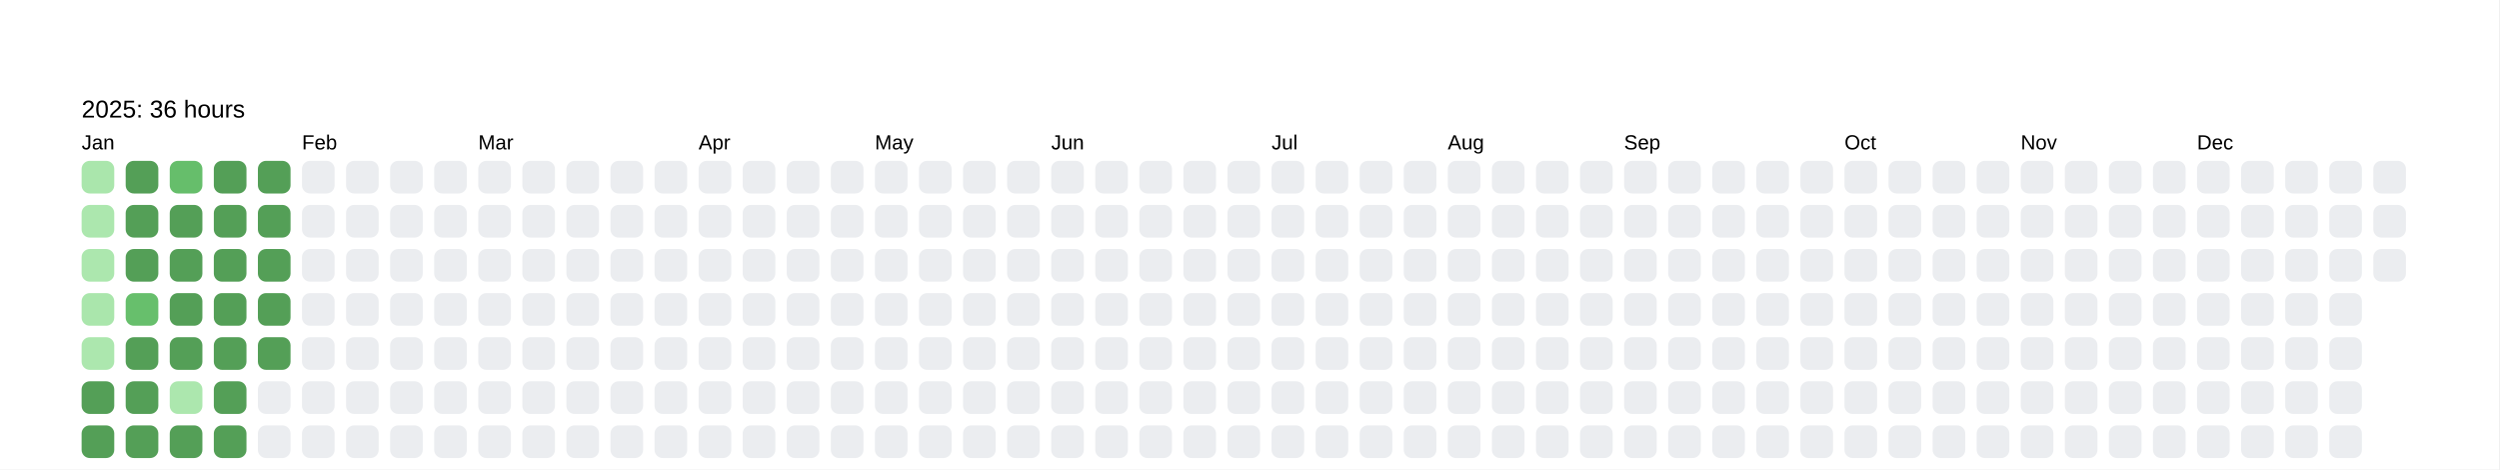
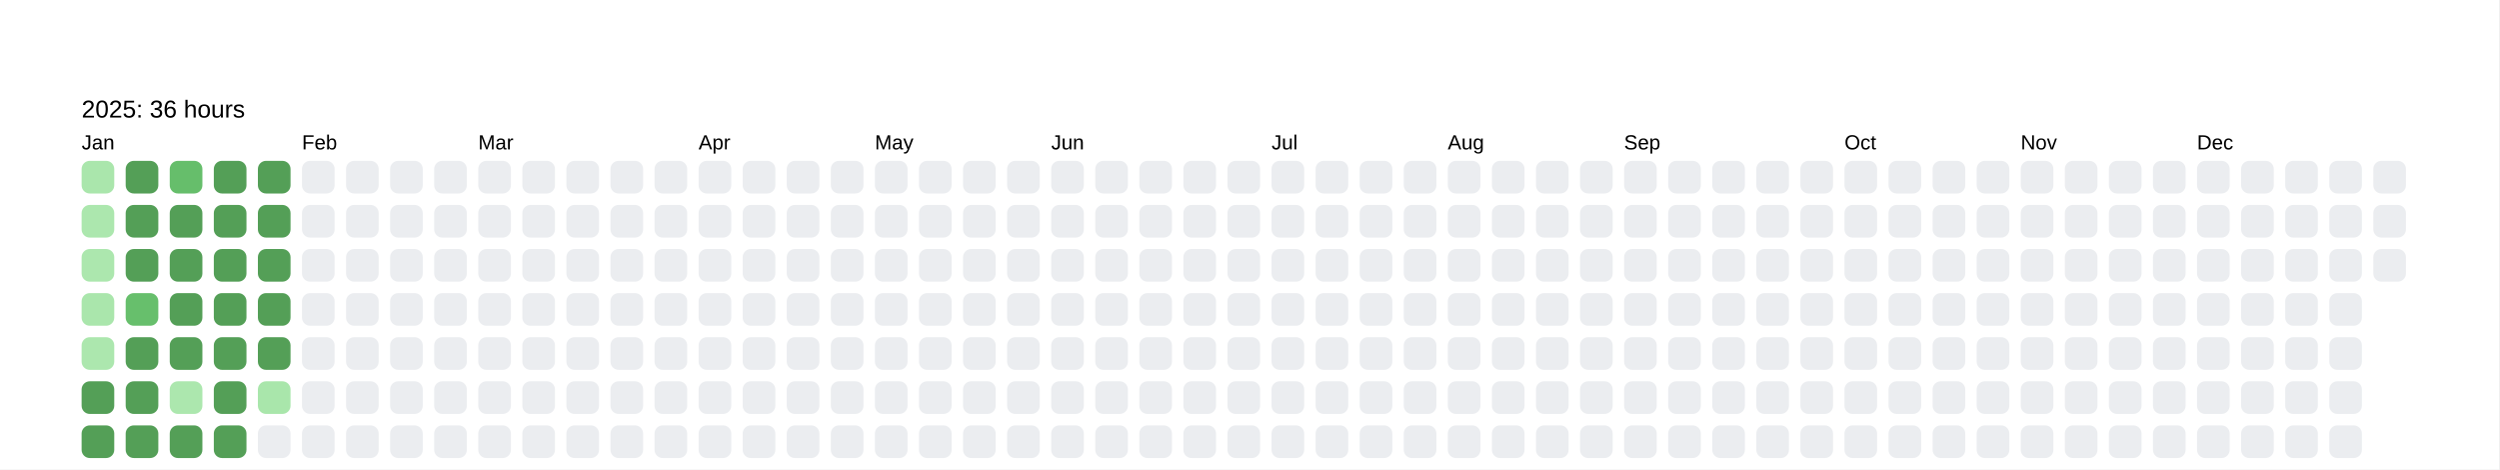
<svg xmlns="http://www.w3.org/2000/svg" baseProfile="full" height="57.5mm" version="1.1" viewBox="0,0,306.2,57.5" width="306.2mm">
  <defs />
  <rect fill="#FFFFFF" height="57.5" width="306.2" x="0" y="0" />
  <text fill="#000000" style="font-size:6px; font-family:Arial; font-weight:bold;" x="10" y="10" />
  <text fill="#000000" style="font-size:3px; font-family:Arial;" x="10" y="14.4">2025: 36 hours</text>
  <text fill="#000000" style="font-size:2.5px; font-family:Arial" x="10" y="18.3">Jan</text>
  <rect fill="#aae6ac" height="4" rx="1" ry="1" width="4" x="10" y="19.7" />
  <rect fill="#ace7ae" height="4" rx="1" ry="1" width="4" x="10" y="25.1" />
  <rect fill="#ace7ae" height="4" rx="1" ry="1" width="4" x="10" y="30.5" />
  <rect fill="#aae6ac" height="4" rx="1" ry="1" width="4" x="10" y="35.9" />
  <rect fill="#ace7ae" height="4" rx="1" ry="1" width="4" x="10" y="41.3" />
  <rect fill="#549F57" height="4" rx="1" ry="1" width="4" x="10" y="46.7" />
  <rect fill="#549F57" height="4" rx="1" ry="1" width="4" x="10" y="52.1" />
  <rect fill="#549F57" height="4" rx="1" ry="1" width="4" x="15.4" y="19.7" />
  <rect fill="#549F57" height="4" rx="1" ry="1" width="4" x="15.4" y="25.1" />
  <rect fill="#549F57" height="4" rx="1" ry="1" width="4" x="15.4" y="30.5" />
  <rect fill="#67bf6c" height="4" rx="1" ry="1" width="4" x="15.4" y="35.9" />
  <rect fill="#549F57" height="4" rx="1" ry="1" width="4" x="15.4" y="41.3" />
  <rect fill="#549F57" height="4" rx="1" ry="1" width="4" x="15.4" y="46.7" />
  <rect fill="#549F57" height="4" rx="1" ry="1" width="4" x="15.4" y="52.1" />
  <rect fill="#66be6b" height="4" rx="1" ry="1" width="4" x="20.8" y="19.7" />
  <rect fill="#549F57" height="4" rx="1" ry="1" width="4" x="20.8" y="25.1" />
  <rect fill="#549F57" height="4" rx="1" ry="1" width="4" x="20.8" y="30.5" />
  <rect fill="#549F57" height="4" rx="1" ry="1" width="4" x="20.8" y="35.9" />
  <rect fill="#549F57" height="4" rx="1" ry="1" width="4" x="20.8" y="41.3" />
  <rect fill="#ace7ae" height="4" rx="1" ry="1" width="4" x="20.8" y="46.7" />
  <rect fill="#549F57" height="4" rx="1" ry="1" width="4" x="20.8" y="52.1" />
  <rect fill="#549F57" height="4" rx="1" ry="1" width="4" x="26.2" y="19.7" />
  <rect fill="#549F57" height="4" rx="1" ry="1" width="4" x="26.2" y="25.1" />
  <rect fill="#549F57" height="4" rx="1" ry="1" width="4" x="26.2" y="30.5" />
  <rect fill="#549F57" height="4" rx="1" ry="1" width="4" x="26.2" y="35.9" />
  <rect fill="#549F57" height="4" rx="1" ry="1" width="4" x="26.2" y="41.3" />
  <rect fill="#549F57" height="4" rx="1" ry="1" width="4" x="26.2" y="46.7" />
  <rect fill="#549F57" height="4" rx="1" ry="1" width="4" x="26.2" y="52.1" />
  <rect fill="#549F57" height="4" rx="1" ry="1" width="4" x="31.6" y="19.7" />
  <rect fill="#549F57" height="4" rx="1" ry="1" width="4" x="31.6" y="25.1" />
  <rect fill="#549F57" height="4" rx="1" ry="1" width="4" x="31.6" y="30.5" />
  <rect fill="#549F57" height="4" rx="1" ry="1" width="4" x="31.6" y="35.9" />
  <rect fill="#549F57" height="4" rx="1" ry="1" width="4" x="31.6" y="41.3" />
-   <rect fill="#EBEDF0" height="4" rx="1" ry="1" width="4" x="31.6" y="46.7" />
+   <rect fill="#a9e6ab" height="4" rx="1" ry="1" width="4" x="31.6" y="46.7" />
  <rect fill="#EBEDF0" height="4" rx="1" ry="1" width="4" x="31.6" y="52.1" />
  <text fill="#000000" style="font-size:2.5px; font-family:Arial" x="37.0" y="18.3">Feb</text>
  <rect fill="#EBEDF0" height="4" rx="1" ry="1" width="4" x="37.0" y="19.7" />
  <rect fill="#EBEDF0" height="4" rx="1" ry="1" width="4" x="37.0" y="25.1" />
  <rect fill="#EBEDF0" height="4" rx="1" ry="1" width="4" x="37.0" y="30.5" />
  <rect fill="#EBEDF0" height="4" rx="1" ry="1" width="4" x="37.0" y="35.9" />
  <rect fill="#EBEDF0" height="4" rx="1" ry="1" width="4" x="37.0" y="41.3" />
  <rect fill="#EBEDF0" height="4" rx="1" ry="1" width="4" x="37.0" y="46.7" />
  <rect fill="#EBEDF0" height="4" rx="1" ry="1" width="4" x="37.0" y="52.1" />
  <rect fill="#EBEDF0" height="4" rx="1" ry="1" width="4" x="42.4" y="19.7" />
  <rect fill="#EBEDF0" height="4" rx="1" ry="1" width="4" x="42.4" y="25.1" />
  <rect fill="#EBEDF0" height="4" rx="1" ry="1" width="4" x="42.4" y="30.5" />
  <rect fill="#EBEDF0" height="4" rx="1" ry="1" width="4" x="42.4" y="35.9" />
  <rect fill="#EBEDF0" height="4" rx="1" ry="1" width="4" x="42.4" y="41.3" />
  <rect fill="#EBEDF0" height="4" rx="1" ry="1" width="4" x="42.4" y="46.7" />
  <rect fill="#EBEDF0" height="4" rx="1" ry="1" width="4" x="42.4" y="52.1" />
  <rect fill="#EBEDF0" height="4" rx="1" ry="1" width="4" x="47.8" y="19.7" />
  <rect fill="#EBEDF0" height="4" rx="1" ry="1" width="4" x="47.8" y="25.1" />
  <rect fill="#EBEDF0" height="4" rx="1" ry="1" width="4" x="47.8" y="30.5" />
  <rect fill="#EBEDF0" height="4" rx="1" ry="1" width="4" x="47.8" y="35.9" />
  <rect fill="#EBEDF0" height="4" rx="1" ry="1" width="4" x="47.8" y="41.3" />
  <rect fill="#EBEDF0" height="4" rx="1" ry="1" width="4" x="47.8" y="46.7" />
  <rect fill="#EBEDF0" height="4" rx="1" ry="1" width="4" x="47.8" y="52.1" />
  <rect fill="#EBEDF0" height="4" rx="1" ry="1" width="4" x="53.2" y="19.7" />
  <rect fill="#EBEDF0" height="4" rx="1" ry="1" width="4" x="53.2" y="25.1" />
  <rect fill="#EBEDF0" height="4" rx="1" ry="1" width="4" x="53.2" y="30.5" />
  <rect fill="#EBEDF0" height="4" rx="1" ry="1" width="4" x="53.2" y="35.9" />
  <rect fill="#EBEDF0" height="4" rx="1" ry="1" width="4" x="53.2" y="41.3" />
  <rect fill="#EBEDF0" height="4" rx="1" ry="1" width="4" x="53.2" y="46.7" />
  <rect fill="#EBEDF0" height="4" rx="1" ry="1" width="4" x="53.2" y="52.1" />
  <text fill="#000000" style="font-size:2.5px; font-family:Arial" x="58.6" y="18.3">Mar</text>
  <rect fill="#EBEDF0" height="4" rx="1" ry="1" width="4" x="58.6" y="19.7" />
  <rect fill="#EBEDF0" height="4" rx="1" ry="1" width="4" x="58.6" y="25.1" />
  <rect fill="#EBEDF0" height="4" rx="1" ry="1" width="4" x="58.6" y="30.5" />
  <rect fill="#EBEDF0" height="4" rx="1" ry="1" width="4" x="58.6" y="35.9" />
  <rect fill="#EBEDF0" height="4" rx="1" ry="1" width="4" x="58.6" y="41.3" />
  <rect fill="#EBEDF0" height="4" rx="1" ry="1" width="4" x="58.6" y="46.7" />
  <rect fill="#EBEDF0" height="4" rx="1" ry="1" width="4" x="58.6" y="52.1" />
  <rect fill="#EBEDF0" height="4" rx="1" ry="1" width="4" x="64" y="19.7" />
  <rect fill="#EBEDF0" height="4" rx="1" ry="1" width="4" x="64" y="25.1" />
  <rect fill="#EBEDF0" height="4" rx="1" ry="1" width="4" x="64" y="30.5" />
  <rect fill="#EBEDF0" height="4" rx="1" ry="1" width="4" x="64" y="35.9" />
  <rect fill="#EBEDF0" height="4" rx="1" ry="1" width="4" x="64" y="41.3" />
  <rect fill="#EBEDF0" height="4" rx="1" ry="1" width="4" x="64" y="46.7" />
  <rect fill="#EBEDF0" height="4" rx="1" ry="1" width="4" x="64" y="52.1" />
  <rect fill="#EBEDF0" height="4" rx="1" ry="1" width="4" x="69.4" y="19.7" />
  <rect fill="#EBEDF0" height="4" rx="1" ry="1" width="4" x="69.4" y="25.1" />
  <rect fill="#EBEDF0" height="4" rx="1" ry="1" width="4" x="69.4" y="30.5" />
  <rect fill="#EBEDF0" height="4" rx="1" ry="1" width="4" x="69.4" y="35.9" />
  <rect fill="#EBEDF0" height="4" rx="1" ry="1" width="4" x="69.4" y="41.3" />
  <rect fill="#EBEDF0" height="4" rx="1" ry="1" width="4" x="69.4" y="46.7" />
  <rect fill="#EBEDF0" height="4" rx="1" ry="1" width="4" x="69.4" y="52.1" />
  <rect fill="#EBEDF0" height="4" rx="1" ry="1" width="4" x="74.8" y="19.7" />
  <rect fill="#EBEDF0" height="4" rx="1" ry="1" width="4" x="74.8" y="25.1" />
  <rect fill="#EBEDF0" height="4" rx="1" ry="1" width="4" x="74.8" y="30.5" />
  <rect fill="#EBEDF0" height="4" rx="1" ry="1" width="4" x="74.8" y="35.9" />
  <rect fill="#EBEDF0" height="4" rx="1" ry="1" width="4" x="74.8" y="41.3" />
  <rect fill="#EBEDF0" height="4" rx="1" ry="1" width="4" x="74.8" y="46.7" />
  <rect fill="#EBEDF0" height="4" rx="1" ry="1" width="4" x="74.8" y="52.1" />
  <rect fill="#EBEDF0" height="4" rx="1" ry="1" width="4" x="80.2" y="19.7" />
  <rect fill="#EBEDF0" height="4" rx="1" ry="1" width="4" x="80.2" y="25.1" />
  <rect fill="#EBEDF0" height="4" rx="1" ry="1" width="4" x="80.2" y="30.5" />
  <rect fill="#EBEDF0" height="4" rx="1" ry="1" width="4" x="80.2" y="35.9" />
  <rect fill="#EBEDF0" height="4" rx="1" ry="1" width="4" x="80.2" y="41.3" />
  <rect fill="#EBEDF0" height="4" rx="1" ry="1" width="4" x="80.2" y="46.7" />
  <rect fill="#EBEDF0" height="4" rx="1" ry="1" width="4" x="80.2" y="52.1" />
  <text fill="#000000" style="font-size:2.5px; font-family:Arial" x="85.6" y="18.3">Apr</text>
  <rect fill="#EBEDF0" height="4" rx="1" ry="1" width="4" x="85.6" y="19.7" />
  <rect fill="#EBEDF0" height="4" rx="1" ry="1" width="4" x="85.6" y="25.1" />
  <rect fill="#EBEDF0" height="4" rx="1" ry="1" width="4" x="85.6" y="30.5" />
  <rect fill="#EBEDF0" height="4" rx="1" ry="1" width="4" x="85.6" y="35.9" />
  <rect fill="#EBEDF0" height="4" rx="1" ry="1" width="4" x="85.6" y="41.3" />
  <rect fill="#EBEDF0" height="4" rx="1" ry="1" width="4" x="85.6" y="46.7" />
  <rect fill="#EBEDF0" height="4" rx="1" ry="1" width="4" x="85.6" y="52.1" />
  <rect fill="#EBEDF0" height="4" rx="1" ry="1" width="4" x="91" y="19.7" />
  <rect fill="#EBEDF0" height="4" rx="1" ry="1" width="4" x="91" y="25.1" />
  <rect fill="#EBEDF0" height="4" rx="1" ry="1" width="4" x="91" y="30.5" />
  <rect fill="#EBEDF0" height="4" rx="1" ry="1" width="4" x="91" y="35.9" />
  <rect fill="#EBEDF0" height="4" rx="1" ry="1" width="4" x="91" y="41.3" />
  <rect fill="#EBEDF0" height="4" rx="1" ry="1" width="4" x="91" y="46.7" />
  <rect fill="#EBEDF0" height="4" rx="1" ry="1" width="4" x="91" y="52.1" />
  <rect fill="#EBEDF0" height="4" rx="1" ry="1" width="4" x="96.4" y="19.7" />
  <rect fill="#EBEDF0" height="4" rx="1" ry="1" width="4" x="96.4" y="25.1" />
  <rect fill="#EBEDF0" height="4" rx="1" ry="1" width="4" x="96.4" y="30.5" />
  <rect fill="#EBEDF0" height="4" rx="1" ry="1" width="4" x="96.4" y="35.9" />
  <rect fill="#EBEDF0" height="4" rx="1" ry="1" width="4" x="96.4" y="41.3" />
  <rect fill="#EBEDF0" height="4" rx="1" ry="1" width="4" x="96.4" y="46.7" />
  <rect fill="#EBEDF0" height="4" rx="1" ry="1" width="4" x="96.4" y="52.1" />
  <rect fill="#EBEDF0" height="4" rx="1" ry="1" width="4" x="101.8" y="19.7" />
  <rect fill="#EBEDF0" height="4" rx="1" ry="1" width="4" x="101.8" y="25.1" />
  <rect fill="#EBEDF0" height="4" rx="1" ry="1" width="4" x="101.8" y="30.5" />
  <rect fill="#EBEDF0" height="4" rx="1" ry="1" width="4" x="101.8" y="35.9" />
  <rect fill="#EBEDF0" height="4" rx="1" ry="1" width="4" x="101.8" y="41.3" />
  <rect fill="#EBEDF0" height="4" rx="1" ry="1" width="4" x="101.8" y="46.7" />
  <rect fill="#EBEDF0" height="4" rx="1" ry="1" width="4" x="101.8" y="52.1" />
  <text fill="#000000" style="font-size:2.5px; font-family:Arial" x="107.2" y="18.3">May</text>
  <rect fill="#EBEDF0" height="4" rx="1" ry="1" width="4" x="107.2" y="19.7" />
  <rect fill="#EBEDF0" height="4" rx="1" ry="1" width="4" x="107.2" y="25.1" />
  <rect fill="#EBEDF0" height="4" rx="1" ry="1" width="4" x="107.2" y="30.5" />
  <rect fill="#EBEDF0" height="4" rx="1" ry="1" width="4" x="107.2" y="35.9" />
  <rect fill="#EBEDF0" height="4" rx="1" ry="1" width="4" x="107.2" y="41.3" />
  <rect fill="#EBEDF0" height="4" rx="1" ry="1" width="4" x="107.2" y="46.7" />
  <rect fill="#EBEDF0" height="4" rx="1" ry="1" width="4" x="107.2" y="52.1" />
  <rect fill="#EBEDF0" height="4" rx="1" ry="1" width="4" x="112.6" y="19.7" />
  <rect fill="#EBEDF0" height="4" rx="1" ry="1" width="4" x="112.6" y="25.1" />
  <rect fill="#EBEDF0" height="4" rx="1" ry="1" width="4" x="112.6" y="30.5" />
  <rect fill="#EBEDF0" height="4" rx="1" ry="1" width="4" x="112.6" y="35.9" />
  <rect fill="#EBEDF0" height="4" rx="1" ry="1" width="4" x="112.6" y="41.3" />
  <rect fill="#EBEDF0" height="4" rx="1" ry="1" width="4" x="112.6" y="46.7" />
  <rect fill="#EBEDF0" height="4" rx="1" ry="1" width="4" x="112.6" y="52.1" />
  <rect fill="#EBEDF0" height="4" rx="1" ry="1" width="4" x="118" y="19.7" />
  <rect fill="#EBEDF0" height="4" rx="1" ry="1" width="4" x="118" y="25.1" />
  <rect fill="#EBEDF0" height="4" rx="1" ry="1" width="4" x="118" y="30.5" />
  <rect fill="#EBEDF0" height="4" rx="1" ry="1" width="4" x="118" y="35.9" />
  <rect fill="#EBEDF0" height="4" rx="1" ry="1" width="4" x="118" y="41.3" />
  <rect fill="#EBEDF0" height="4" rx="1" ry="1" width="4" x="118" y="46.7" />
  <rect fill="#EBEDF0" height="4" rx="1" ry="1" width="4" x="118" y="52.1" />
  <rect fill="#EBEDF0" height="4" rx="1" ry="1" width="4" x="123.4" y="19.7" />
  <rect fill="#EBEDF0" height="4" rx="1" ry="1" width="4" x="123.4" y="25.1" />
  <rect fill="#EBEDF0" height="4" rx="1" ry="1" width="4" x="123.4" y="30.5" />
  <rect fill="#EBEDF0" height="4" rx="1" ry="1" width="4" x="123.4" y="35.9" />
  <rect fill="#EBEDF0" height="4" rx="1" ry="1" width="4" x="123.4" y="41.3" />
  <rect fill="#EBEDF0" height="4" rx="1" ry="1" width="4" x="123.4" y="46.7" />
  <rect fill="#EBEDF0" height="4" rx="1" ry="1" width="4" x="123.4" y="52.1" />
  <text fill="#000000" style="font-size:2.5px; font-family:Arial" x="128.8" y="18.3">Jun</text>
  <rect fill="#EBEDF0" height="4" rx="1" ry="1" width="4" x="128.8" y="19.7" />
  <rect fill="#EBEDF0" height="4" rx="1" ry="1" width="4" x="128.8" y="25.1" />
  <rect fill="#EBEDF0" height="4" rx="1" ry="1" width="4" x="128.8" y="30.5" />
  <rect fill="#EBEDF0" height="4" rx="1" ry="1" width="4" x="128.8" y="35.9" />
  <rect fill="#EBEDF0" height="4" rx="1" ry="1" width="4" x="128.8" y="41.3" />
  <rect fill="#EBEDF0" height="4" rx="1" ry="1" width="4" x="128.8" y="46.7" />
  <rect fill="#EBEDF0" height="4" rx="1" ry="1" width="4" x="128.8" y="52.1" />
  <rect fill="#EBEDF0" height="4" rx="1" ry="1" width="4" x="134.2" y="19.7" />
  <rect fill="#EBEDF0" height="4" rx="1" ry="1" width="4" x="134.2" y="25.1" />
  <rect fill="#EBEDF0" height="4" rx="1" ry="1" width="4" x="134.2" y="30.5" />
  <rect fill="#EBEDF0" height="4" rx="1" ry="1" width="4" x="134.2" y="35.9" />
  <rect fill="#EBEDF0" height="4" rx="1" ry="1" width="4" x="134.2" y="41.3" />
  <rect fill="#EBEDF0" height="4" rx="1" ry="1" width="4" x="134.2" y="46.7" />
  <rect fill="#EBEDF0" height="4" rx="1" ry="1" width="4" x="134.2" y="52.1" />
  <rect fill="#EBEDF0" height="4" rx="1" ry="1" width="4" x="139.6" y="19.7" />
  <rect fill="#EBEDF0" height="4" rx="1" ry="1" width="4" x="139.6" y="25.1" />
  <rect fill="#EBEDF0" height="4" rx="1" ry="1" width="4" x="139.6" y="30.5" />
  <rect fill="#EBEDF0" height="4" rx="1" ry="1" width="4" x="139.6" y="35.9" />
  <rect fill="#EBEDF0" height="4" rx="1" ry="1" width="4" x="139.6" y="41.3" />
  <rect fill="#EBEDF0" height="4" rx="1" ry="1" width="4" x="139.6" y="46.7" />
  <rect fill="#EBEDF0" height="4" rx="1" ry="1" width="4" x="139.6" y="52.1" />
  <rect fill="#EBEDF0" height="4" rx="1" ry="1" width="4" x="145" y="19.7" />
  <rect fill="#EBEDF0" height="4" rx="1" ry="1" width="4" x="145" y="25.1" />
  <rect fill="#EBEDF0" height="4" rx="1" ry="1" width="4" x="145" y="30.5" />
  <rect fill="#EBEDF0" height="4" rx="1" ry="1" width="4" x="145" y="35.9" />
  <rect fill="#EBEDF0" height="4" rx="1" ry="1" width="4" x="145" y="41.3" />
  <rect fill="#EBEDF0" height="4" rx="1" ry="1" width="4" x="145" y="46.7" />
  <rect fill="#EBEDF0" height="4" rx="1" ry="1" width="4" x="145" y="52.1" />
  <rect fill="#EBEDF0" height="4" rx="1" ry="1" width="4" x="150.4" y="19.7" />
  <rect fill="#EBEDF0" height="4" rx="1" ry="1" width="4" x="150.4" y="25.1" />
  <rect fill="#EBEDF0" height="4" rx="1" ry="1" width="4" x="150.4" y="30.5" />
  <rect fill="#EBEDF0" height="4" rx="1" ry="1" width="4" x="150.4" y="35.9" />
  <rect fill="#EBEDF0" height="4" rx="1" ry="1" width="4" x="150.4" y="41.3" />
  <rect fill="#EBEDF0" height="4" rx="1" ry="1" width="4" x="150.4" y="46.7" />
  <rect fill="#EBEDF0" height="4" rx="1" ry="1" width="4" x="150.4" y="52.1" />
  <text fill="#000000" style="font-size:2.5px; font-family:Arial" x="155.8" y="18.3">Jul</text>
  <rect fill="#EBEDF0" height="4" rx="1" ry="1" width="4" x="155.8" y="19.7" />
  <rect fill="#EBEDF0" height="4" rx="1" ry="1" width="4" x="155.8" y="25.1" />
  <rect fill="#EBEDF0" height="4" rx="1" ry="1" width="4" x="155.8" y="30.5" />
  <rect fill="#EBEDF0" height="4" rx="1" ry="1" width="4" x="155.8" y="35.9" />
  <rect fill="#EBEDF0" height="4" rx="1" ry="1" width="4" x="155.8" y="41.3" />
  <rect fill="#EBEDF0" height="4" rx="1" ry="1" width="4" x="155.8" y="46.7" />
  <rect fill="#EBEDF0" height="4" rx="1" ry="1" width="4" x="155.8" y="52.1" />
  <rect fill="#EBEDF0" height="4" rx="1" ry="1" width="4" x="161.2" y="19.7" />
  <rect fill="#EBEDF0" height="4" rx="1" ry="1" width="4" x="161.2" y="25.1" />
  <rect fill="#EBEDF0" height="4" rx="1" ry="1" width="4" x="161.2" y="30.5" />
  <rect fill="#EBEDF0" height="4" rx="1" ry="1" width="4" x="161.2" y="35.9" />
  <rect fill="#EBEDF0" height="4" rx="1" ry="1" width="4" x="161.2" y="41.3" />
  <rect fill="#EBEDF0" height="4" rx="1" ry="1" width="4" x="161.2" y="46.7" />
  <rect fill="#EBEDF0" height="4" rx="1" ry="1" width="4" x="161.2" y="52.1" />
  <rect fill="#EBEDF0" height="4" rx="1" ry="1" width="4" x="166.6" y="19.7" />
  <rect fill="#EBEDF0" height="4" rx="1" ry="1" width="4" x="166.6" y="25.1" />
  <rect fill="#EBEDF0" height="4" rx="1" ry="1" width="4" x="166.6" y="30.5" />
  <rect fill="#EBEDF0" height="4" rx="1" ry="1" width="4" x="166.6" y="35.9" />
  <rect fill="#EBEDF0" height="4" rx="1" ry="1" width="4" x="166.6" y="41.3" />
  <rect fill="#EBEDF0" height="4" rx="1" ry="1" width="4" x="166.6" y="46.7" />
  <rect fill="#EBEDF0" height="4" rx="1" ry="1" width="4" x="166.6" y="52.1" />
  <rect fill="#EBEDF0" height="4" rx="1" ry="1" width="4" x="172" y="19.7" />
  <rect fill="#EBEDF0" height="4" rx="1" ry="1" width="4" x="172" y="25.1" />
  <rect fill="#EBEDF0" height="4" rx="1" ry="1" width="4" x="172" y="30.5" />
  <rect fill="#EBEDF0" height="4" rx="1" ry="1" width="4" x="172" y="35.9" />
  <rect fill="#EBEDF0" height="4" rx="1" ry="1" width="4" x="172" y="41.3" />
  <rect fill="#EBEDF0" height="4" rx="1" ry="1" width="4" x="172" y="46.7" />
  <rect fill="#EBEDF0" height="4" rx="1" ry="1" width="4" x="172" y="52.1" />
  <text fill="#000000" style="font-size:2.5px; font-family:Arial" x="177.4" y="18.3">Aug</text>
  <rect fill="#EBEDF0" height="4" rx="1" ry="1" width="4" x="177.4" y="19.7" />
  <rect fill="#EBEDF0" height="4" rx="1" ry="1" width="4" x="177.4" y="25.1" />
  <rect fill="#EBEDF0" height="4" rx="1" ry="1" width="4" x="177.4" y="30.5" />
  <rect fill="#EBEDF0" height="4" rx="1" ry="1" width="4" x="177.4" y="35.9" />
  <rect fill="#EBEDF0" height="4" rx="1" ry="1" width="4" x="177.4" y="41.3" />
  <rect fill="#EBEDF0" height="4" rx="1" ry="1" width="4" x="177.4" y="46.7" />
  <rect fill="#EBEDF0" height="4" rx="1" ry="1" width="4" x="177.4" y="52.1" />
  <rect fill="#EBEDF0" height="4" rx="1" ry="1" width="4" x="182.8" y="19.7" />
  <rect fill="#EBEDF0" height="4" rx="1" ry="1" width="4" x="182.8" y="25.1" />
  <rect fill="#EBEDF0" height="4" rx="1" ry="1" width="4" x="182.8" y="30.5" />
  <rect fill="#EBEDF0" height="4" rx="1" ry="1" width="4" x="182.8" y="35.9" />
  <rect fill="#EBEDF0" height="4" rx="1" ry="1" width="4" x="182.8" y="41.3" />
  <rect fill="#EBEDF0" height="4" rx="1" ry="1" width="4" x="182.8" y="46.7" />
  <rect fill="#EBEDF0" height="4" rx="1" ry="1" width="4" x="182.8" y="52.1" />
  <rect fill="#EBEDF0" height="4" rx="1" ry="1" width="4" x="188.2" y="19.7" />
  <rect fill="#EBEDF0" height="4" rx="1" ry="1" width="4" x="188.2" y="25.1" />
  <rect fill="#EBEDF0" height="4" rx="1" ry="1" width="4" x="188.2" y="30.5" />
  <rect fill="#EBEDF0" height="4" rx="1" ry="1" width="4" x="188.2" y="35.9" />
  <rect fill="#EBEDF0" height="4" rx="1" ry="1" width="4" x="188.2" y="41.3" />
  <rect fill="#EBEDF0" height="4" rx="1" ry="1" width="4" x="188.2" y="46.7" />
  <rect fill="#EBEDF0" height="4" rx="1" ry="1" width="4" x="188.2" y="52.1" />
  <rect fill="#EBEDF0" height="4" rx="1" ry="1" width="4" x="193.6" y="19.7" />
  <rect fill="#EBEDF0" height="4" rx="1" ry="1" width="4" x="193.6" y="25.1" />
  <rect fill="#EBEDF0" height="4" rx="1" ry="1" width="4" x="193.6" y="30.5" />
  <rect fill="#EBEDF0" height="4" rx="1" ry="1" width="4" x="193.6" y="35.9" />
  <rect fill="#EBEDF0" height="4" rx="1" ry="1" width="4" x="193.6" y="41.3" />
  <rect fill="#EBEDF0" height="4" rx="1" ry="1" width="4" x="193.6" y="46.7" />
  <rect fill="#EBEDF0" height="4" rx="1" ry="1" width="4" x="193.6" y="52.1" />
  <text fill="#000000" style="font-size:2.5px; font-family:Arial" x="199" y="18.3">Sep</text>
  <rect fill="#EBEDF0" height="4" rx="1" ry="1" width="4" x="199" y="19.7" />
  <rect fill="#EBEDF0" height="4" rx="1" ry="1" width="4" x="199" y="25.1" />
  <rect fill="#EBEDF0" height="4" rx="1" ry="1" width="4" x="199" y="30.5" />
  <rect fill="#EBEDF0" height="4" rx="1" ry="1" width="4" x="199" y="35.9" />
  <rect fill="#EBEDF0" height="4" rx="1" ry="1" width="4" x="199" y="41.3" />
  <rect fill="#EBEDF0" height="4" rx="1" ry="1" width="4" x="199" y="46.7" />
  <rect fill="#EBEDF0" height="4" rx="1" ry="1" width="4" x="199" y="52.1" />
  <rect fill="#EBEDF0" height="4" rx="1" ry="1" width="4" x="204.4" y="19.7" />
  <rect fill="#EBEDF0" height="4" rx="1" ry="1" width="4" x="204.4" y="25.1" />
  <rect fill="#EBEDF0" height="4" rx="1" ry="1" width="4" x="204.4" y="30.5" />
  <rect fill="#EBEDF0" height="4" rx="1" ry="1" width="4" x="204.4" y="35.9" />
  <rect fill="#EBEDF0" height="4" rx="1" ry="1" width="4" x="204.4" y="41.3" />
  <rect fill="#EBEDF0" height="4" rx="1" ry="1" width="4" x="204.4" y="46.7" />
  <rect fill="#EBEDF0" height="4" rx="1" ry="1" width="4" x="204.4" y="52.1" />
  <rect fill="#EBEDF0" height="4" rx="1" ry="1" width="4" x="209.8" y="19.7" />
  <rect fill="#EBEDF0" height="4" rx="1" ry="1" width="4" x="209.8" y="25.1" />
  <rect fill="#EBEDF0" height="4" rx="1" ry="1" width="4" x="209.8" y="30.5" />
  <rect fill="#EBEDF0" height="4" rx="1" ry="1" width="4" x="209.8" y="35.9" />
  <rect fill="#EBEDF0" height="4" rx="1" ry="1" width="4" x="209.8" y="41.3" />
  <rect fill="#EBEDF0" height="4" rx="1" ry="1" width="4" x="209.8" y="46.7" />
  <rect fill="#EBEDF0" height="4" rx="1" ry="1" width="4" x="209.8" y="52.1" />
  <rect fill="#EBEDF0" height="4" rx="1" ry="1" width="4" x="215.2" y="19.7" />
  <rect fill="#EBEDF0" height="4" rx="1" ry="1" width="4" x="215.2" y="25.1" />
  <rect fill="#EBEDF0" height="4" rx="1" ry="1" width="4" x="215.2" y="30.5" />
  <rect fill="#EBEDF0" height="4" rx="1" ry="1" width="4" x="215.2" y="35.9" />
  <rect fill="#EBEDF0" height="4" rx="1" ry="1" width="4" x="215.2" y="41.3" />
  <rect fill="#EBEDF0" height="4" rx="1" ry="1" width="4" x="215.2" y="46.7" />
  <rect fill="#EBEDF0" height="4" rx="1" ry="1" width="4" x="215.2" y="52.1" />
  <rect fill="#EBEDF0" height="4" rx="1" ry="1" width="4" x="220.6" y="19.7" />
  <rect fill="#EBEDF0" height="4" rx="1" ry="1" width="4" x="220.6" y="25.1" />
  <rect fill="#EBEDF0" height="4" rx="1" ry="1" width="4" x="220.6" y="30.5" />
  <rect fill="#EBEDF0" height="4" rx="1" ry="1" width="4" x="220.6" y="35.9" />
  <rect fill="#EBEDF0" height="4" rx="1" ry="1" width="4" x="220.6" y="41.3" />
  <rect fill="#EBEDF0" height="4" rx="1" ry="1" width="4" x="220.6" y="46.7" />
  <rect fill="#EBEDF0" height="4" rx="1" ry="1" width="4" x="220.6" y="52.1" />
  <text fill="#000000" style="font-size:2.5px; font-family:Arial" x="226" y="18.3">Oct</text>
  <rect fill="#EBEDF0" height="4" rx="1" ry="1" width="4" x="226" y="19.7" />
  <rect fill="#EBEDF0" height="4" rx="1" ry="1" width="4" x="226" y="25.1" />
  <rect fill="#EBEDF0" height="4" rx="1" ry="1" width="4" x="226" y="30.5" />
  <rect fill="#EBEDF0" height="4" rx="1" ry="1" width="4" x="226" y="35.9" />
  <rect fill="#EBEDF0" height="4" rx="1" ry="1" width="4" x="226" y="41.3" />
  <rect fill="#EBEDF0" height="4" rx="1" ry="1" width="4" x="226" y="46.7" />
  <rect fill="#EBEDF0" height="4" rx="1" ry="1" width="4" x="226" y="52.1" />
  <rect fill="#EBEDF0" height="4" rx="1" ry="1" width="4" x="231.4" y="19.7" />
  <rect fill="#EBEDF0" height="4" rx="1" ry="1" width="4" x="231.4" y="25.1" />
  <rect fill="#EBEDF0" height="4" rx="1" ry="1" width="4" x="231.4" y="30.5" />
  <rect fill="#EBEDF0" height="4" rx="1" ry="1" width="4" x="231.4" y="35.9" />
  <rect fill="#EBEDF0" height="4" rx="1" ry="1" width="4" x="231.4" y="41.3" />
  <rect fill="#EBEDF0" height="4" rx="1" ry="1" width="4" x="231.4" y="46.7" />
  <rect fill="#EBEDF0" height="4" rx="1" ry="1" width="4" x="231.4" y="52.1" />
  <rect fill="#EBEDF0" height="4" rx="1" ry="1" width="4" x="236.8" y="19.7" />
  <rect fill="#EBEDF0" height="4" rx="1" ry="1" width="4" x="236.8" y="25.1" />
  <rect fill="#EBEDF0" height="4" rx="1" ry="1" width="4" x="236.8" y="30.5" />
  <rect fill="#EBEDF0" height="4" rx="1" ry="1" width="4" x="236.8" y="35.9" />
  <rect fill="#EBEDF0" height="4" rx="1" ry="1" width="4" x="236.8" y="41.3" />
  <rect fill="#EBEDF0" height="4" rx="1" ry="1" width="4" x="236.8" y="46.7" />
  <rect fill="#EBEDF0" height="4" rx="1" ry="1" width="4" x="236.8" y="52.1" />
  <rect fill="#EBEDF0" height="4" rx="1" ry="1" width="4" x="242.2" y="19.7" />
  <rect fill="#EBEDF0" height="4" rx="1" ry="1" width="4" x="242.2" y="25.1" />
  <rect fill="#EBEDF0" height="4" rx="1" ry="1" width="4" x="242.2" y="30.5" />
  <rect fill="#EBEDF0" height="4" rx="1" ry="1" width="4" x="242.2" y="35.9" />
  <rect fill="#EBEDF0" height="4" rx="1" ry="1" width="4" x="242.2" y="41.3" />
  <rect fill="#EBEDF0" height="4" rx="1" ry="1" width="4" x="242.2" y="46.7" />
  <rect fill="#EBEDF0" height="4" rx="1" ry="1" width="4" x="242.2" y="52.1" />
  <text fill="#000000" style="font-size:2.5px; font-family:Arial" x="247.6" y="18.3">Nov</text>
  <rect fill="#EBEDF0" height="4" rx="1" ry="1" width="4" x="247.6" y="19.7" />
  <rect fill="#EBEDF0" height="4" rx="1" ry="1" width="4" x="247.6" y="25.1" />
  <rect fill="#EBEDF0" height="4" rx="1" ry="1" width="4" x="247.6" y="30.5" />
  <rect fill="#EBEDF0" height="4" rx="1" ry="1" width="4" x="247.6" y="35.9" />
  <rect fill="#EBEDF0" height="4" rx="1" ry="1" width="4" x="247.6" y="41.3" />
  <rect fill="#EBEDF0" height="4" rx="1" ry="1" width="4" x="247.6" y="46.7" />
  <rect fill="#EBEDF0" height="4" rx="1" ry="1" width="4" x="247.6" y="52.1" />
  <rect fill="#EBEDF0" height="4" rx="1" ry="1" width="4" x="253" y="19.7" />
  <rect fill="#EBEDF0" height="4" rx="1" ry="1" width="4" x="253" y="25.1" />
  <rect fill="#EBEDF0" height="4" rx="1" ry="1" width="4" x="253" y="30.5" />
  <rect fill="#EBEDF0" height="4" rx="1" ry="1" width="4" x="253" y="35.9" />
  <rect fill="#EBEDF0" height="4" rx="1" ry="1" width="4" x="253" y="41.3" />
  <rect fill="#EBEDF0" height="4" rx="1" ry="1" width="4" x="253" y="46.7" />
  <rect fill="#EBEDF0" height="4" rx="1" ry="1" width="4" x="253" y="52.1" />
  <rect fill="#EBEDF0" height="4" rx="1" ry="1" width="4" x="258.4" y="19.7" />
  <rect fill="#EBEDF0" height="4" rx="1" ry="1" width="4" x="258.4" y="25.1" />
  <rect fill="#EBEDF0" height="4" rx="1" ry="1" width="4" x="258.4" y="30.5" />
  <rect fill="#EBEDF0" height="4" rx="1" ry="1" width="4" x="258.4" y="35.9" />
  <rect fill="#EBEDF0" height="4" rx="1" ry="1" width="4" x="258.4" y="41.3" />
  <rect fill="#EBEDF0" height="4" rx="1" ry="1" width="4" x="258.4" y="46.7" />
  <rect fill="#EBEDF0" height="4" rx="1" ry="1" width="4" x="258.4" y="52.1" />
  <rect fill="#EBEDF0" height="4" rx="1" ry="1" width="4" x="263.8" y="19.7" />
  <rect fill="#EBEDF0" height="4" rx="1" ry="1" width="4" x="263.8" y="25.1" />
  <rect fill="#EBEDF0" height="4" rx="1" ry="1" width="4" x="263.8" y="30.5" />
  <rect fill="#EBEDF0" height="4" rx="1" ry="1" width="4" x="263.8" y="35.9" />
  <rect fill="#EBEDF0" height="4" rx="1" ry="1" width="4" x="263.8" y="41.3" />
  <rect fill="#EBEDF0" height="4" rx="1" ry="1" width="4" x="263.8" y="46.7" />
  <rect fill="#EBEDF0" height="4" rx="1" ry="1" width="4" x="263.8" y="52.1" />
  <text fill="#000000" style="font-size:2.5px; font-family:Arial" x="269.2" y="18.3">Dec</text>
  <rect fill="#EBEDF0" height="4" rx="1" ry="1" width="4" x="269.2" y="19.7" />
  <rect fill="#EBEDF0" height="4" rx="1" ry="1" width="4" x="269.2" y="25.1" />
  <rect fill="#EBEDF0" height="4" rx="1" ry="1" width="4" x="269.2" y="30.5" />
  <rect fill="#EBEDF0" height="4" rx="1" ry="1" width="4" x="269.2" y="35.9" />
  <rect fill="#EBEDF0" height="4" rx="1" ry="1" width="4" x="269.2" y="41.3" />
  <rect fill="#EBEDF0" height="4" rx="1" ry="1" width="4" x="269.2" y="46.7" />
  <rect fill="#EBEDF0" height="4" rx="1" ry="1" width="4" x="269.2" y="52.1" />
  <rect fill="#EBEDF0" height="4" rx="1" ry="1" width="4" x="274.6" y="19.7" />
  <rect fill="#EBEDF0" height="4" rx="1" ry="1" width="4" x="274.6" y="25.1" />
  <rect fill="#EBEDF0" height="4" rx="1" ry="1" width="4" x="274.6" y="30.5" />
  <rect fill="#EBEDF0" height="4" rx="1" ry="1" width="4" x="274.6" y="35.9" />
  <rect fill="#EBEDF0" height="4" rx="1" ry="1" width="4" x="274.6" y="41.3" />
  <rect fill="#EBEDF0" height="4" rx="1" ry="1" width="4" x="274.6" y="46.7" />
  <rect fill="#EBEDF0" height="4" rx="1" ry="1" width="4" x="274.6" y="52.1" />
  <rect fill="#EBEDF0" height="4" rx="1" ry="1" width="4" x="280" y="19.7" />
  <rect fill="#EBEDF0" height="4" rx="1" ry="1" width="4" x="280" y="25.1" />
  <rect fill="#EBEDF0" height="4" rx="1" ry="1" width="4" x="280" y="30.5" />
  <rect fill="#EBEDF0" height="4" rx="1" ry="1" width="4" x="280" y="35.9" />
  <rect fill="#EBEDF0" height="4" rx="1" ry="1" width="4" x="280" y="41.3" />
  <rect fill="#EBEDF0" height="4" rx="1" ry="1" width="4" x="280" y="46.7" />
  <rect fill="#EBEDF0" height="4" rx="1" ry="1" width="4" x="280" y="52.1" />
  <rect fill="#EBEDF0" height="4" rx="1" ry="1" width="4" x="285.4" y="19.7" />
  <rect fill="#EBEDF0" height="4" rx="1" ry="1" width="4" x="285.4" y="25.1" />
  <rect fill="#EBEDF0" height="4" rx="1" ry="1" width="4" x="285.4" y="30.5" />
  <rect fill="#EBEDF0" height="4" rx="1" ry="1" width="4" x="285.4" y="35.9" />
  <rect fill="#EBEDF0" height="4" rx="1" ry="1" width="4" x="285.4" y="41.3" />
  <rect fill="#EBEDF0" height="4" rx="1" ry="1" width="4" x="285.4" y="46.7" />
  <rect fill="#EBEDF0" height="4" rx="1" ry="1" width="4" x="285.4" y="52.1" />
  <rect fill="#EBEDF0" height="4" rx="1" ry="1" width="4" x="290.8" y="19.7" />
  <rect fill="#EBEDF0" height="4" rx="1" ry="1" width="4" x="290.8" y="25.1" />
  <rect fill="#EBEDF0" height="4" rx="1" ry="1" width="4" x="290.8" y="30.5" />
</svg>
